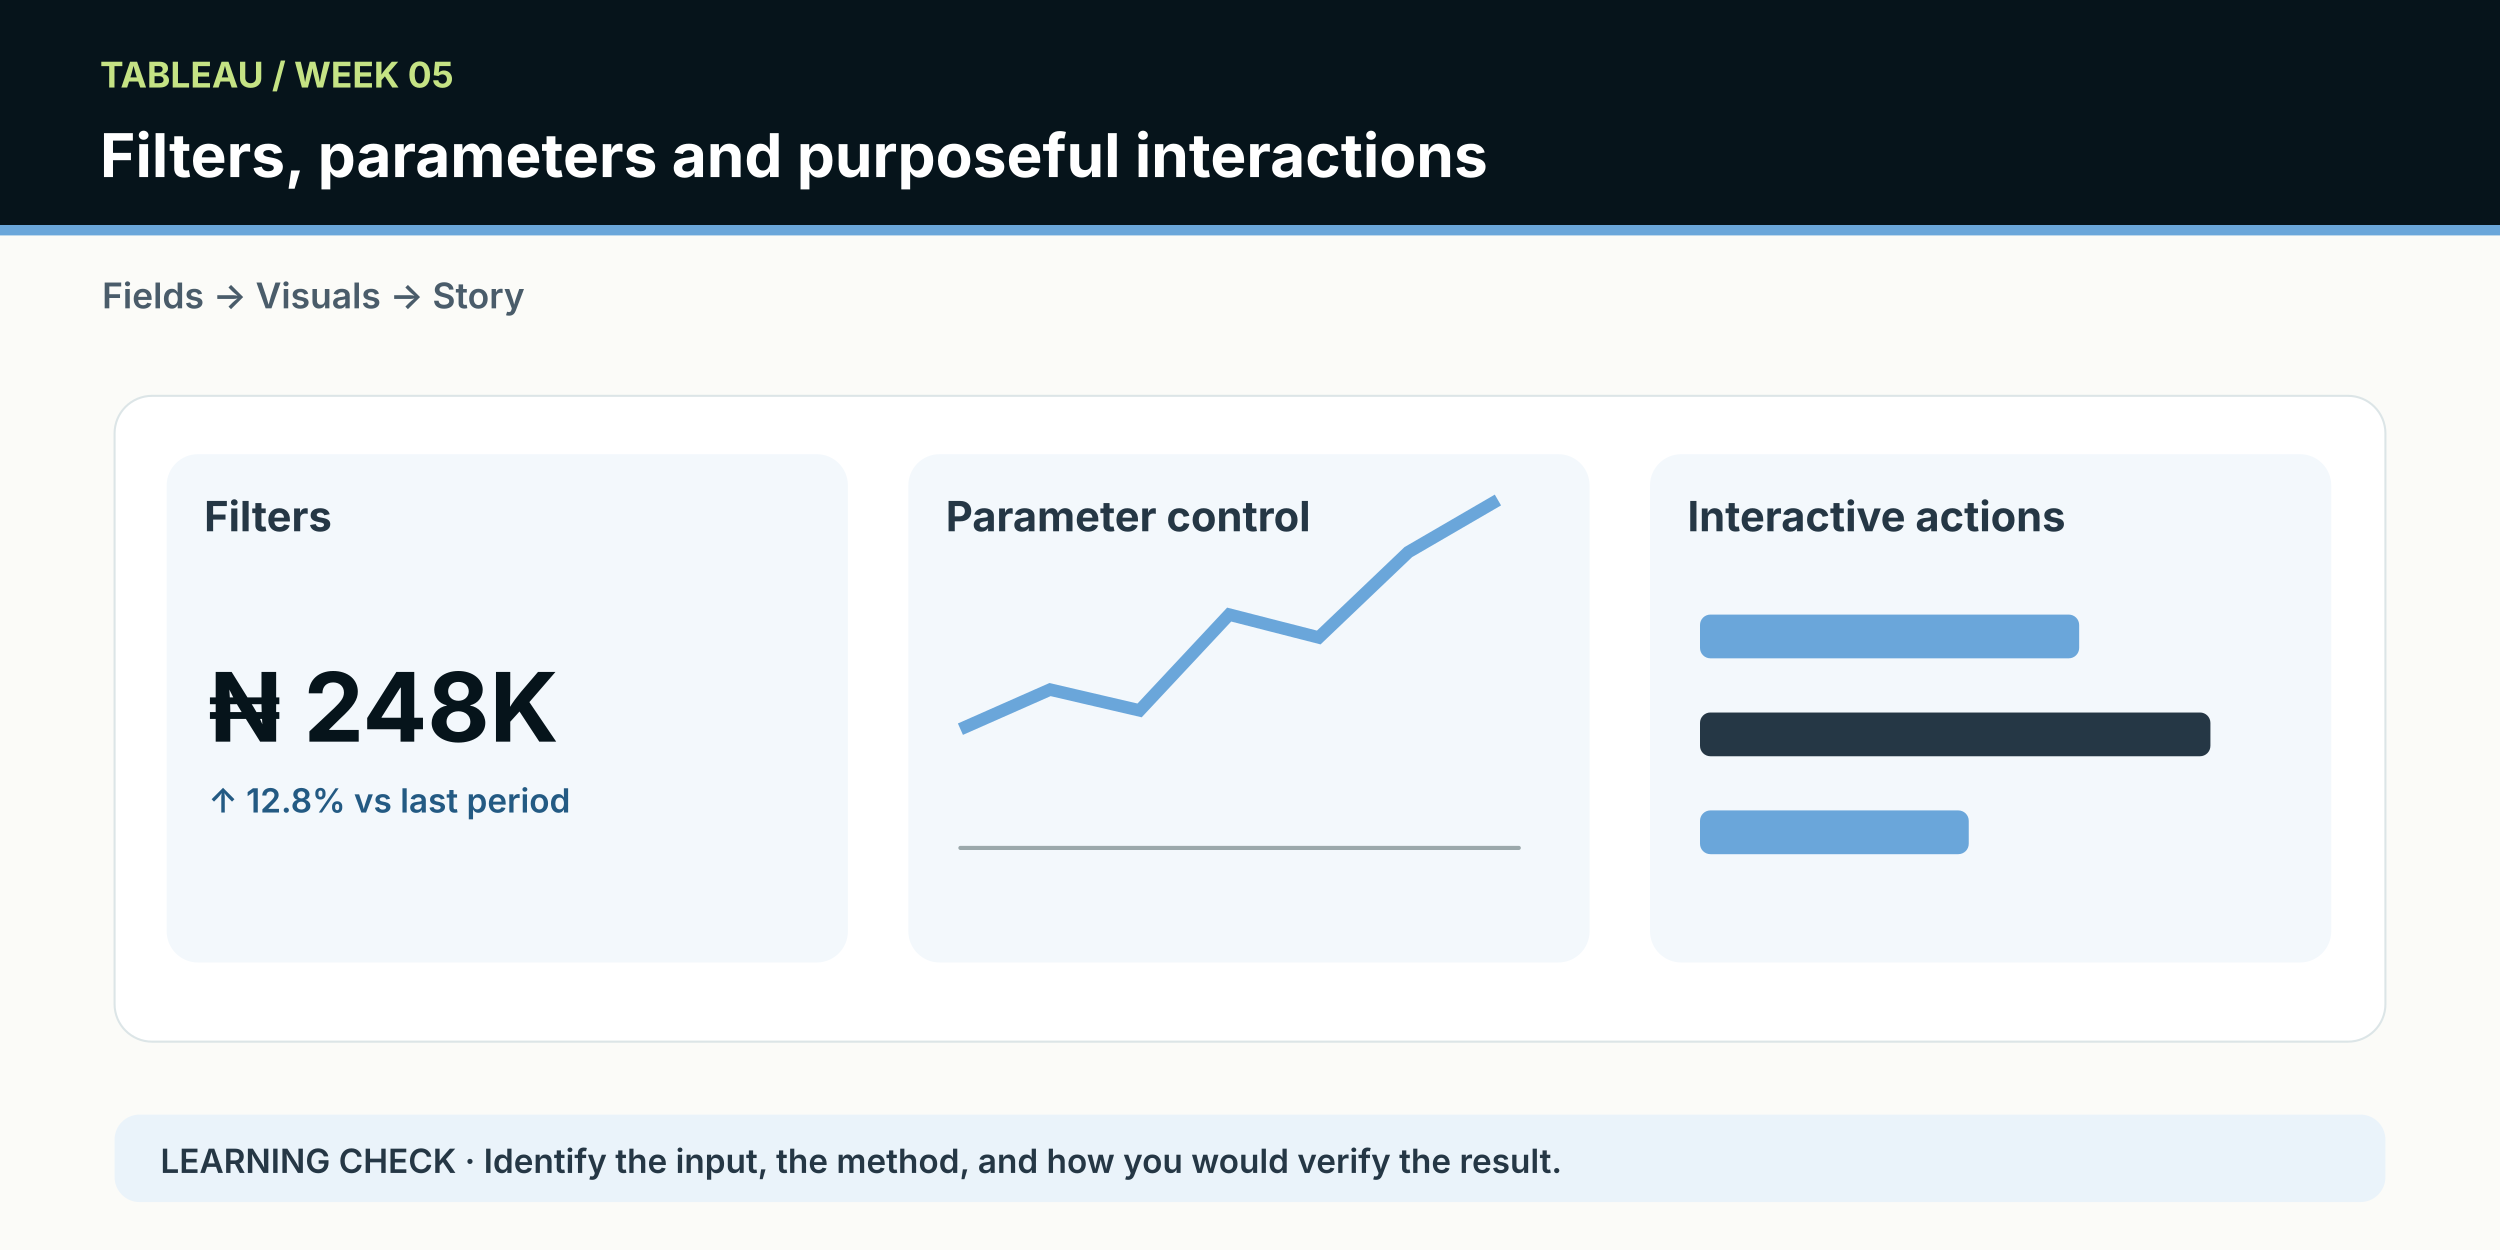
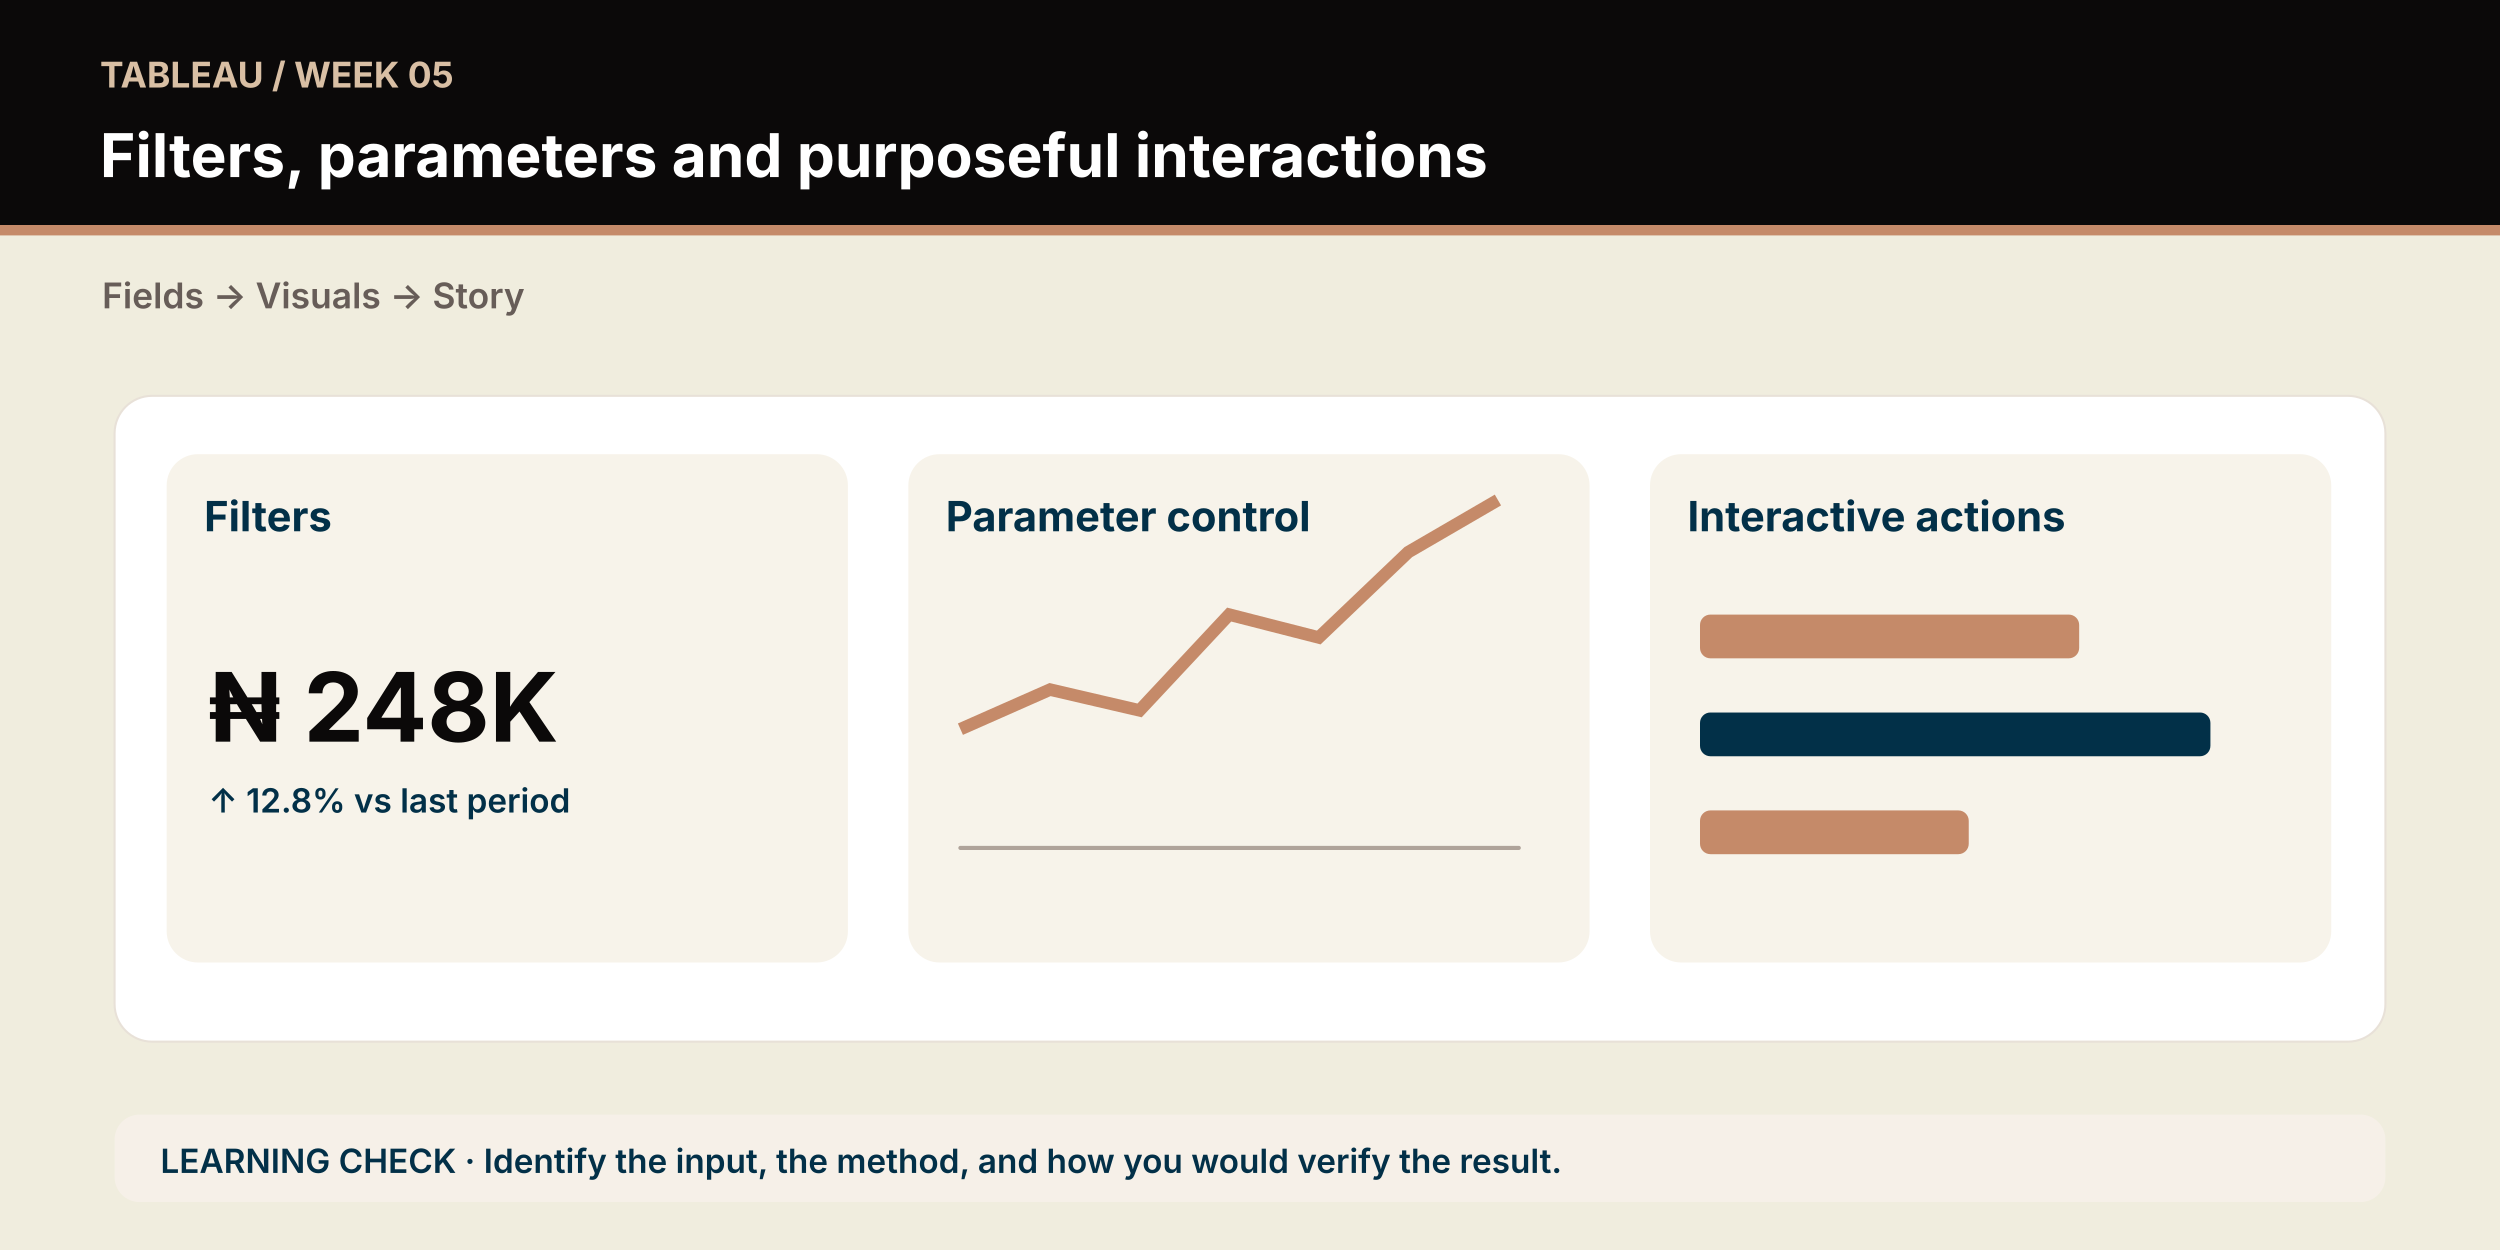
<svg xmlns="http://www.w3.org/2000/svg" width="1200" height="600" viewBox="0 0 1200 600" role="img" aria-label="TABLEAU week 5: Filters, parameters and purposeful interactions concept diagram">
-   <rect x="0" y="0" width="1200" height="600" rx="0" fill="#FBFBF8" stroke="none" />
-   <rect x="0" y="0" width="1200" height="112" rx="0" fill="#06141B" stroke="none" />
-   <rect x="0" y="108" width="1200" height="5" rx="0" fill="#6AA6DA" stroke="none" />
-   <text x="48" y="42" fill="#C5E384" font-size="17" font-family="Inter,Arial,sans-serif" font-weight="700">TABLEAU  /  WEEK 05</text>
+   <rect x="0" y="0" width="1200" height="600" rx="0" fill="#F0EDDE" stroke="none" />
+   <rect x="0" y="0" width="1200" height="112" rx="0" fill="#0B0909" stroke="none" />
+   <rect x="0" y="108" width="1200" height="5" rx="0" fill="#C58A69" stroke="none" />
+   <text x="48" y="42" fill="#D9BFA4" font-size="17" font-family="Inter,Arial,sans-serif" font-weight="700">TABLEAU  /  WEEK 05</text>
  <text x="48" y="85" fill="#FFFFFF" font-size="29" font-family="Inter,Arial,sans-serif" font-weight="700">Filters, parameters and purposeful interactions</text>
-   <text x="49" y="148" fill="#4A5C6A" font-size="17" font-family="Inter,Arial,sans-serif" font-weight="600">Fields → Visuals → Story</text>
-   <rect x="55" y="190" width="1090" height="310" rx="18" fill="#FFFFFF" stroke="#DCE5E7" />
-   <rect x="80" y="218" width="327" height="244" rx="15" fill="#F3F8FC" stroke="none" />
-   <text x="98" y="255" fill="#253745" font-size="20" font-family="Inter,Arial,sans-serif" font-weight="700">Filters</text>
-   <text x="100" y="356" fill="#06141B" font-size="46" font-family="Inter,Arial,sans-serif" font-weight="700">₦ 248K</text>
-   <text x="100" y="390" fill="#235A83" font-size="16" font-family="Inter,Arial,sans-serif" font-weight="600">↑ 12.8% vs last period</text>
-   <rect x="436" y="218" width="327" height="244" rx="15" fill="#F3F8FC" stroke="none" />
-   <text x="454" y="255" fill="#253745" font-size="20" font-family="Inter,Arial,sans-serif" font-weight="700">Parameter control</text>
-   <path d="M461 407 L729 407" fill="none" stroke="#9BA8AB" stroke-width="2" stroke-linecap="round" />
-   <polyline points="461,350 504,331 547,341 590,295 633,306 676,265 719,240" fill="none" stroke="#6AA6DA" stroke-width="6" />
-   <rect x="792" y="218" width="327" height="244" rx="15" fill="#F3F8FC" stroke="none" />
-   <text x="810" y="255" fill="#253745" font-size="20" font-family="Inter,Arial,sans-serif" font-weight="700">Interactive actions</text>
-   <rect x="816" y="295" width="182" height="21" rx="5" fill="#6AA6DA" stroke="none" />
-   <rect x="816" y="342" width="245" height="21" rx="5" fill="#253745" stroke="none" />
-   <rect x="816" y="389" width="129" height="21" rx="5" fill="#6AA6DA" stroke="none" />
-   <rect x="55" y="535" width="1090" height="42" rx="12" fill="#EAF3FA" stroke="none" />
-   <text x="77" y="563" fill="#253745" font-size="16" font-family="Inter,Arial,sans-serif" font-weight="600">LEARNING CHECK  ·  Identify the input, the method, and how you would verify the result.</text>
+   <text x="49" y="148" fill="#675D58" font-size="17" font-family="Inter,Arial,sans-serif" font-weight="600">Fields → Visuals → Story</text>
+   <rect x="55" y="190" width="1090" height="310" rx="18" fill="#FFFFFF" stroke="#E8E1D8" />
+   <rect x="80" y="218" width="327" height="244" rx="15" fill="#F7F3EA" stroke="none" />
+   <text x="98" y="255" fill="#023048" font-size="20" font-family="Inter,Arial,sans-serif" font-weight="700">Filters</text>
+   <text x="100" y="356" fill="#0B0909" font-size="46" font-family="Inter,Arial,sans-serif" font-weight="700">₦ 248K</text>
+   <text x="100" y="390" fill="#023048" font-size="16" font-family="Inter,Arial,sans-serif" font-weight="600">↑ 12.8% vs last period</text>
+   <rect x="436" y="218" width="327" height="244" rx="15" fill="#F7F3EA" stroke="none" />
+   <text x="454" y="255" fill="#023048" font-size="20" font-family="Inter,Arial,sans-serif" font-weight="700">Parameter control</text>
+   <path d="M461 407 L729 407" fill="none" stroke="#AFA39A" stroke-width="2" stroke-linecap="round" />
+   <polyline points="461,350 504,331 547,341 590,295 633,306 676,265 719,240" fill="none" stroke="#C58A69" stroke-width="6" />
+   <rect x="792" y="218" width="327" height="244" rx="15" fill="#F7F3EA" stroke="none" />
+   <text x="810" y="255" fill="#023048" font-size="20" font-family="Inter,Arial,sans-serif" font-weight="700">Interactive actions</text>
+   <rect x="816" y="295" width="182" height="21" rx="5" fill="#C58A69" stroke="none" />
+   <rect x="816" y="342" width="245" height="21" rx="5" fill="#023048" stroke="none" />
+   <rect x="816" y="389" width="129" height="21" rx="5" fill="#C58A69" stroke="none" />
+   <rect x="55" y="535" width="1090" height="42" rx="12" fill="#F6F0E8" stroke="none" />
+   <text x="77" y="563" fill="#023048" font-size="16" font-family="Inter,Arial,sans-serif" font-weight="600">LEARNING CHECK  ·  Identify the input, the method, and how you would verify the result.</text>
</svg>
